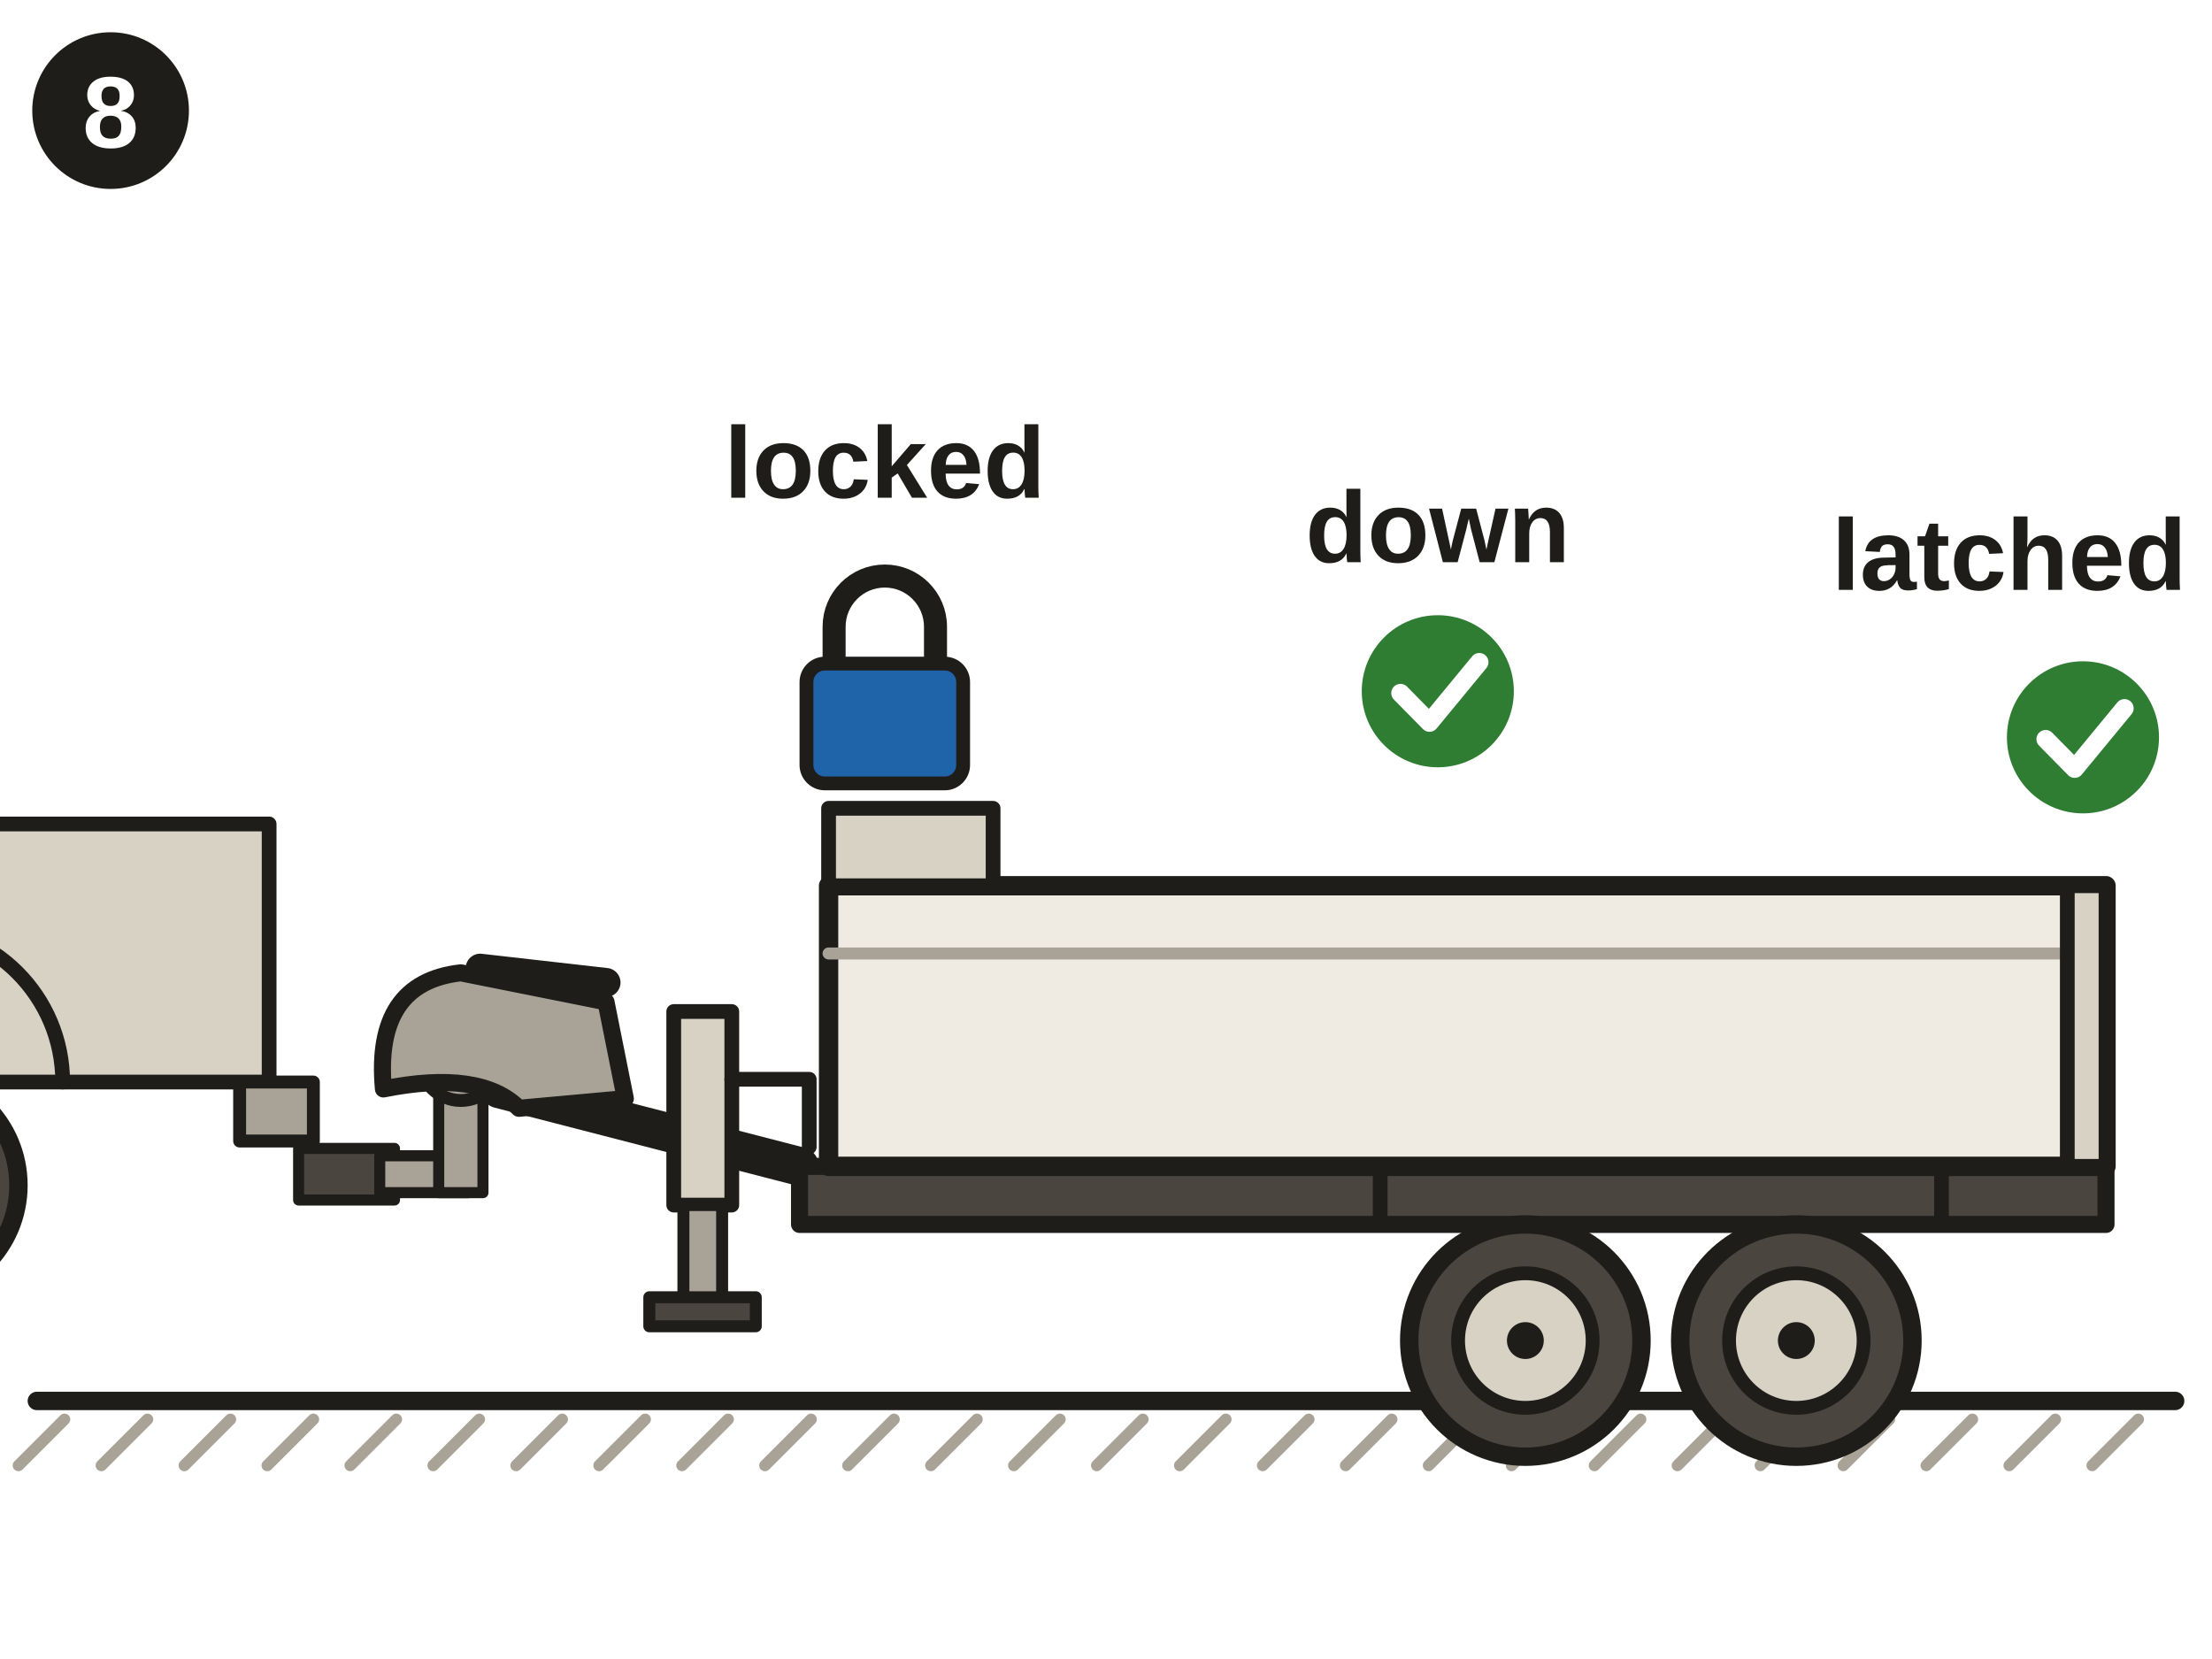
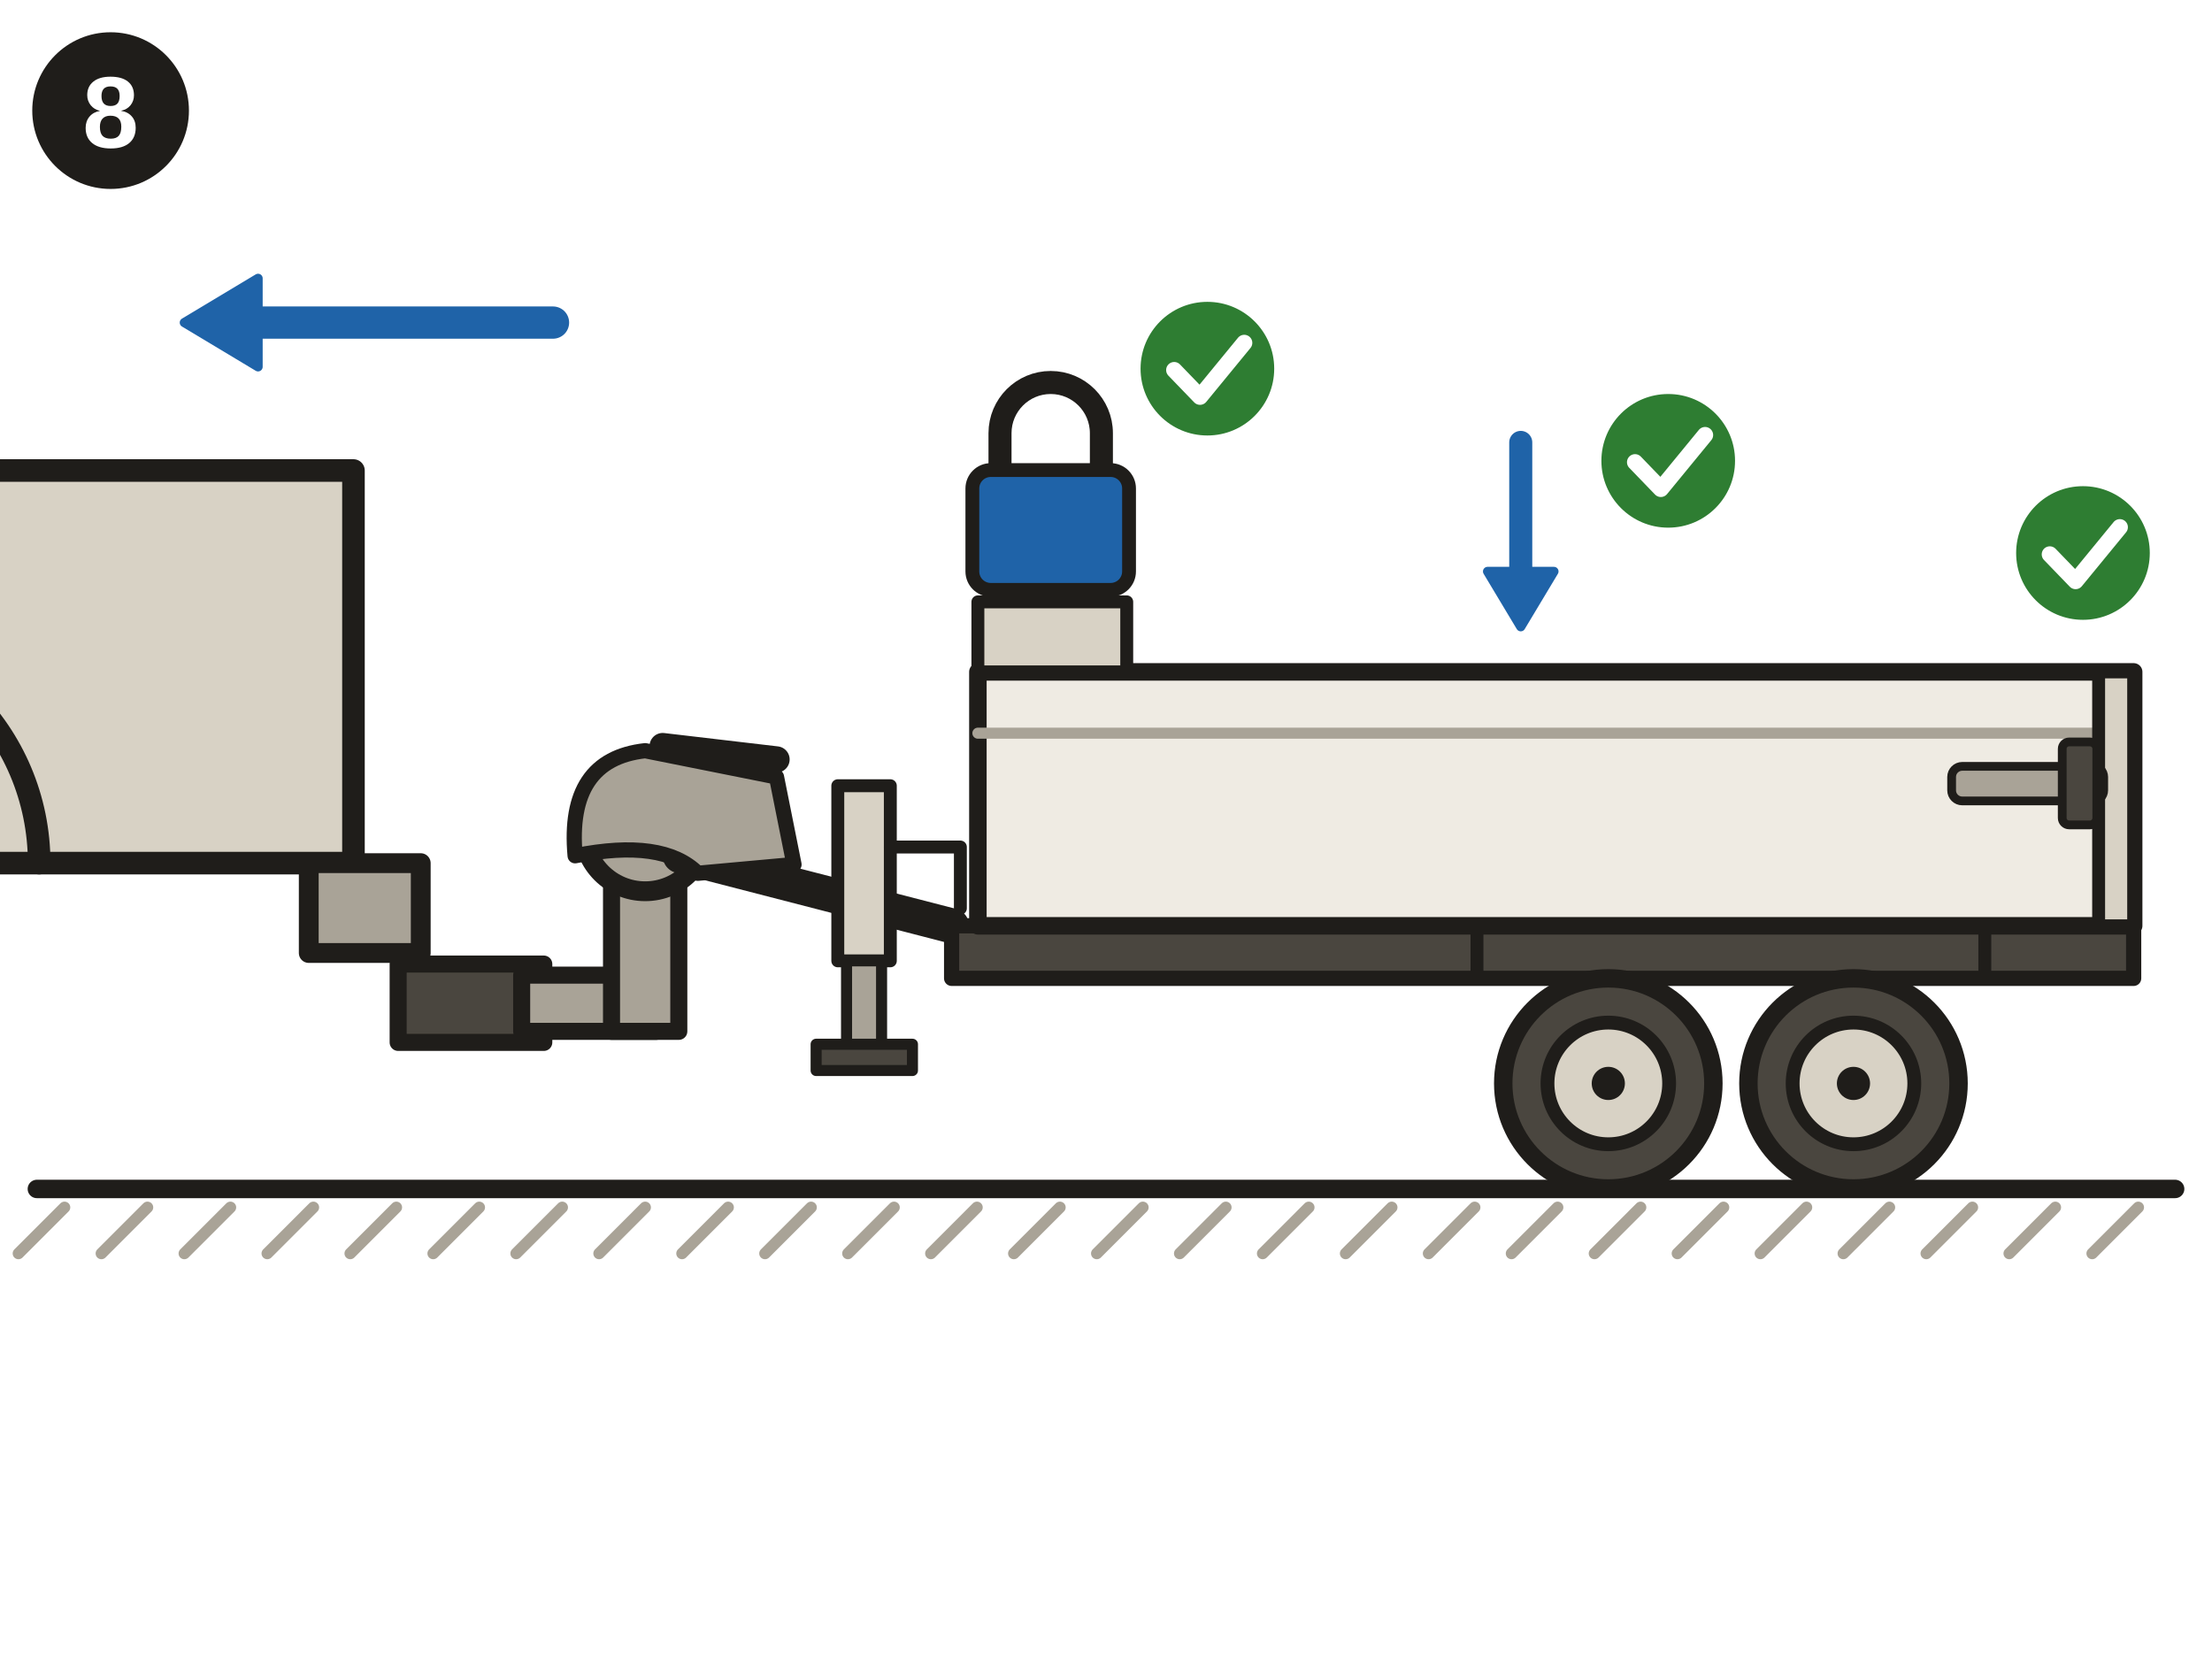
<svg xmlns="http://www.w3.org/2000/svg" viewBox="0 0 480 360" width="480" height="360" role="img" aria-labelledby="14lp-p8-title 14lp-p8-desc">
  <rect x="0" y="0" width="480" height="360" fill="#FFFFFF" />
+   <line x1="8" y1="258" x2="472" y2="258" stroke="#1F1D1A" stroke-width="4" stroke-linecap="round" />
+   <line x1="14" y1="262" x2="4" y2="272" stroke="#A9A397" stroke-width="2.5" stroke-linecap="round" />
+   <line x1="32" y1="262" x2="22" y2="272" stroke="#A9A397" stroke-width="2.5" stroke-linecap="round" />
+   <line x1="50" y1="262" x2="40" y2="272" stroke="#A9A397" stroke-width="2.5" stroke-linecap="round" />
+   <line x1="68" y1="262" x2="58" y2="272" stroke="#A9A397" stroke-width="2.5" stroke-linecap="round" />
+   <line x1="86" y1="262" x2="76" y2="272" stroke="#A9A397" stroke-width="2.5" stroke-linecap="round" />
+   <line x1="104" y1="262" x2="94" y2="272" stroke="#A9A397" stroke-width="2.5" stroke-linecap="round" />
+   <line x1="122" y1="262" x2="112" y2="272" stroke="#A9A397" stroke-width="2.5" stroke-linecap="round" />
+   <line x1="140" y1="262" x2="130" y2="272" stroke="#A9A397" stroke-width="2.5" stroke-linecap="round" />
+   <line x1="158" y1="262" x2="148" y2="272" stroke="#A9A397" stroke-width="2.5" stroke-linecap="round" />
+   <line x1="176" y1="262" x2="166" y2="272" stroke="#A9A397" stroke-width="2.5" stroke-linecap="round" />
+   <line x1="194" y1="262" x2="184" y2="272" stroke="#A9A397" stroke-width="2.5" stroke-linecap="round" />
+   <line x1="212" y1="262" x2="202" y2="272" stroke="#A9A397" stroke-width="2.5" stroke-linecap="round" />
+   <line x1="230" y1="262" x2="220" y2="272" stroke="#A9A397" stroke-width="2.5" stroke-linecap="round" />
+   <line x1="248" y1="262" x2="238" y2="272" stroke="#A9A397" stroke-width="2.5" stroke-linecap="round" />
+   <line x1="266" y1="262" x2="256" y2="272" stroke="#A9A397" stroke-width="2.5" stroke-linecap="round" />
+   <line x1="284" y1="262" x2="274" y2="272" stroke="#A9A397" stroke-width="2.5" stroke-linecap="round" />
+   <line x1="302" y1="262" x2="292" y2="272" stroke="#A9A397" stroke-width="2.5" stroke-linecap="round" />
+   <line x1="320" y1="262" x2="310" y2="272" stroke="#A9A397" stroke-width="2.5" stroke-linecap="round" />
+   <line x1="338" y1="262" x2="328" y2="272" stroke="#A9A397" stroke-width="2.5" stroke-linecap="round" />
+   <line x1="356" y1="262" x2="346" y2="272" stroke="#A9A397" stroke-width="2.5" stroke-linecap="round" />
+   <line x1="374" y1="262" x2="364" y2="272" stroke="#A9A397" stroke-width="2.5" stroke-linecap="round" />
+   <line x1="392" y1="262" x2="382" y2="272" stroke="#A9A397" stroke-width="2.5" stroke-linecap="round" />
+   <line x1="410" y1="262" x2="400" y2="272" stroke="#A9A397" stroke-width="2.5" stroke-linecap="round" />
+   <line x1="428" y1="262" x2="418" y2="272" stroke="#A9A397" stroke-width="2.5" stroke-linecap="round" />
+   <line x1="446" y1="262" x2="436" y2="272" stroke="#A9A397" stroke-width="2.5" stroke-linecap="round" />
+   <line x1="464" y1="262" x2="454" y2="272" stroke="#A9A397" stroke-width="2.5" stroke-linecap="round" />
+   <path d="M-140 102.1 L76.7 102.1 L76.7 187.3 L-140 187.3" fill="#D8D2C5" stroke="#1F1D1A" stroke-width="4.9" stroke-linecap="round" stroke-linejoin="round" />
+   <circle cx="-42.6" cy="221.4" r="36.5" fill="#4A463F" stroke="#1F1D1A" stroke-width="4" />
+   <circle cx="-42.6" cy="221.4" r="21.2" fill="#D8D2C5" stroke="#1F1D1A" stroke-width="3" />
+   <circle cx="-42.6" cy="221.4" r="5.8" fill="#1F1D1A" stroke="none" stroke-width="4" />
+   <path d="M-93.7 187.3 A51.1 51.1 0 0 1 8.5 187.3" fill="none" stroke="#1F1D1A" stroke-width="4.9" stroke-linecap="round" stroke-linejoin="round" />
+   <rect x="67" y="187.3" width="24.3" height="19.5" rx="0" fill="#A9A397" stroke="#1F1D1A" stroke-width="4.3" stroke-linejoin="round" />
+   <rect x="86.4" y="209.2" width="31.6" height="17" rx="0" fill="#4A463F" stroke="#1F1D1A" stroke-width="3.7" stroke-linejoin="round" />
+   <rect x="113.2" y="211.6" width="29.2" height="12.2" rx="0" fill="#A9A397" stroke="#1F1D1A" stroke-width="3.7" stroke-linejoin="round" />
+   <rect x="132.7" y="192.2" width="14.6" height="31.6" rx="0" fill="#A9A397" stroke="#1F1D1A" stroke-width="3.7" stroke-linejoin="round" />
+   <circle cx="140" cy="180" r="13.4" fill="#A9A397" stroke="#1F1D1A" stroke-width="4.3" />
+   <path d="M147.6 185.7 L206.5 200.9" fill="none" stroke="#1F1D1A" stroke-width="7.6" stroke-linecap="round" stroke-linejoin="round" />
+   <path d="M124.8 185.7 Q122.9 164.8 140 162.9 L168.5 168.6 L172.3 187.6 L151.4 189.5 Q143.8 181.9 124.8 185.7 Z" fill="#A9A397" stroke="#1F1D1A" stroke-width="3.3" stroke-linecap="round" stroke-linejoin="round" />
+   <path d="M143.8 161.9 L168.5 164.8" fill="none" stroke="#1F1D1A" stroke-width="5.7" stroke-linecap="round" stroke-linejoin="round" />
+   <rect x="181.8" y="170.5" width="11.4" height="38" rx="0" fill="#D8D2C5" stroke="#1F1D1A" stroke-width="2.8" stroke-linejoin="round" />
+   <rect x="183.7" y="208.5" width="7.6" height="20.9" rx="0" fill="#A9A397" stroke="#1F1D1A" stroke-width="2.4" stroke-linejoin="round" />
+   <rect x="177.1" y="226.6" width="20.9" height="5.7" rx="0" fill="#4A463F" stroke="#1F1D1A" stroke-width="2.4" stroke-linejoin="round" />
+   <path d="M193.2 183.8 l15.2 0 l0 13.3" fill="none" stroke="#1F1D1A" stroke-width="2.8" stroke-linecap="round" stroke-linejoin="round" />
+   <rect x="206.5" y="200.9" width="256.5" height="11.4" rx="0" fill="#4A463F" stroke="#1F1D1A" stroke-width="3.3" stroke-linejoin="round" />
+   <circle cx="349" cy="235.1" r="22.8" fill="#4A463F" stroke="#1F1D1A" stroke-width="4" />
+   <circle cx="349" cy="235.1" r="13.2" fill="#D8D2C5" stroke="#1F1D1A" stroke-width="3" />
+   <circle cx="349" cy="235.1" r="3.6" fill="#1F1D1A" stroke="none" stroke-width="4" />
+   <circle cx="402.2" cy="235.1" r="22.8" fill="#4A463F" stroke="#1F1D1A" stroke-width="4" />
+   <circle cx="402.2" cy="235.1" r="13.2" fill="#D8D2C5" stroke="#1F1D1A" stroke-width="3" />
+   <circle cx="402.2" cy="235.1" r="3.6" fill="#1F1D1A" stroke="none" stroke-width="4" />
+   <path d="M320.5 212.3 L320.5 200.9 L430.7 200.9 L430.7 212.3" fill="none" stroke="#1F1D1A" stroke-width="2.8" stroke-linecap="round" stroke-linejoin="round" />
+   <g transform="rotate(0 463 200.9)">
+     <rect x="212.2" y="145.8" width="250.8" height="55.1" rx="0" fill="#EFEBE3" stroke="#1F1D1A" stroke-width="3.8" stroke-linejoin="round" />
+     <rect x="212.2" y="130.6" width="32.3" height="15.2" rx="0" fill="#D8D2C5" stroke="#1F1D1A" stroke-width="2.8" stroke-linejoin="round" />
+     <line x1="212.2" y1="159.1" x2="463" y2="159.1" stroke="#A9A397" stroke-width="2.4" stroke-linecap="round" />
+     <rect x="455.4" y="145.8" width="7.6" height="55.1" rx="0" fill="#D8D2C5" stroke="#1F1D1A" stroke-width="2.8" stroke-linejoin="round" />
+   </g>
+   <line x1="330" y1="96" x2="330" y2="124" stroke="#1F63A8" stroke-width="5" stroke-linecap="round" />
+   <polygon points="330,136 337.2,124 322.8,124" fill="#1F63A8" stroke="#1F63A8" stroke-width="2" stroke-linejoin="round" />
+   <circle cx="362" cy="100" r="16" fill="#2E7D32" stroke="#FFFFFF" stroke-width="3" />
+   <path d="M354.8 100.3 L360.4 106.1 L370 94.4" fill="none" stroke="#FFFFFF" stroke-width="3.5" stroke-linecap="round" stroke-linejoin="round" />
+   <rect x="423.5" y="166.3" width="33" height="7.5" rx="2.3" fill="#A9A397" stroke="#1F1D1A" stroke-width="1.9" stroke-linejoin="round" />
+   <rect x="447.5" y="161" width="7.5" height="18" rx="1.5" fill="#4A463F" stroke="#1F1D1A" stroke-width="1.9" stroke-linejoin="round" />
+   <circle cx="452" cy="120" r="16" fill="#2E7D32" stroke="#FFFFFF" stroke-width="3" />
+   <path d="M444.8 120.3 L450.4 126.1 L460 114.4" fill="none" stroke="#FFFFFF" stroke-width="3.5" stroke-linecap="round" stroke-linejoin="round" />
+   <path d="M217 104 L217 94 A11 11 0 0 1 239 94 L239 104" fill="none" stroke="#1F1D1A" stroke-width="5" stroke-linecap="round" stroke-linejoin="round" />
+   <rect x="211" y="102" width="34" height="26" rx="4" fill="#1F63A8" stroke="#1F1D1A" stroke-width="3" stroke-linejoin="round" />
+   <circle cx="262" cy="80" r="16" fill="#2E7D32" stroke="#FFFFFF" stroke-width="3" />
+   <path d="M254.8 80.3 L260.4 86.1 L270 74.4" fill="none" stroke="#FFFFFF" stroke-width="3.5" stroke-linecap="round" stroke-linejoin="round" />
+   <line x1="120" y1="70" x2="56" y2="70" stroke="#1F63A8" stroke-width="7" stroke-linecap="round" />
+   <polygon points="40,70 56,79.6 56,60.4" fill="#1F63A8" stroke="#1F63A8" stroke-width="2" stroke-linejoin="round" />
  <circle cx="24" cy="24" r="17" fill="#1F1D1A" stroke="none" stroke-width="4" />
-   <text x="24" y="32" font-family="Segoe UI, Arial, Helvetica, sans-serif" font-size="22" font-weight="700" text-anchor="middle" fill="#FFFFFF">8</text>
-   <line x1="8" y1="304" x2="472" y2="304" stroke="#1F1D1A" stroke-width="4" stroke-linecap="round" />
-   <line x1="14" y1="308" x2="4" y2="318" stroke="#A9A397" stroke-width="2.5" stroke-linecap="round" />
-   <line x1="32" y1="308" x2="22" y2="318" stroke="#A9A397" stroke-width="2.5" stroke-linecap="round" />
-   <line x1="50" y1="308" x2="40" y2="318" stroke="#A9A397" stroke-width="2.5" stroke-linecap="round" />
-   <line x1="68" y1="308" x2="58" y2="318" stroke="#A9A397" stroke-width="2.5" stroke-linecap="round" />
-   <line x1="86" y1="308" x2="76" y2="318" stroke="#A9A397" stroke-width="2.5" stroke-linecap="round" />
-   <line x1="104" y1="308" x2="94" y2="318" stroke="#A9A397" stroke-width="2.5" stroke-linecap="round" />
-   <line x1="122" y1="308" x2="112" y2="318" stroke="#A9A397" stroke-width="2.5" stroke-linecap="round" />
-   <line x1="140" y1="308" x2="130" y2="318" stroke="#A9A397" stroke-width="2.5" stroke-linecap="round" />
-   <line x1="158" y1="308" x2="148" y2="318" stroke="#A9A397" stroke-width="2.5" stroke-linecap="round" />
-   <line x1="176" y1="308" x2="166" y2="318" stroke="#A9A397" stroke-width="2.5" stroke-linecap="round" />
-   <line x1="194" y1="308" x2="184" y2="318" stroke="#A9A397" stroke-width="2.5" stroke-linecap="round" />
-   <line x1="212" y1="308" x2="202" y2="318" stroke="#A9A397" stroke-width="2.5" stroke-linecap="round" />
-   <line x1="230" y1="308" x2="220" y2="318" stroke="#A9A397" stroke-width="2.5" stroke-linecap="round" />
-   <line x1="248" y1="308" x2="238" y2="318" stroke="#A9A397" stroke-width="2.5" stroke-linecap="round" />
-   <line x1="266" y1="308" x2="256" y2="318" stroke="#A9A397" stroke-width="2.5" stroke-linecap="round" />
-   <line x1="284" y1="308" x2="274" y2="318" stroke="#A9A397" stroke-width="2.5" stroke-linecap="round" />
-   <line x1="302" y1="308" x2="292" y2="318" stroke="#A9A397" stroke-width="2.5" stroke-linecap="round" />
-   <line x1="320" y1="308" x2="310" y2="318" stroke="#A9A397" stroke-width="2.5" stroke-linecap="round" />
-   <line x1="338" y1="308" x2="328" y2="318" stroke="#A9A397" stroke-width="2.5" stroke-linecap="round" />
-   <line x1="356" y1="308" x2="346" y2="318" stroke="#A9A397" stroke-width="2.5" stroke-linecap="round" />
-   <line x1="374" y1="308" x2="364" y2="318" stroke="#A9A397" stroke-width="2.5" stroke-linecap="round" />
-   <line x1="392" y1="308" x2="382" y2="318" stroke="#A9A397" stroke-width="2.5" stroke-linecap="round" />
-   <line x1="410" y1="308" x2="400" y2="318" stroke="#A9A397" stroke-width="2.5" stroke-linecap="round" />
-   <line x1="428" y1="308" x2="418" y2="318" stroke="#A9A397" stroke-width="2.5" stroke-linecap="round" />
-   <line x1="446" y1="308" x2="436" y2="318" stroke="#A9A397" stroke-width="2.5" stroke-linecap="round" />
-   <line x1="464" y1="308" x2="454" y2="318" stroke="#A9A397" stroke-width="2.5" stroke-linecap="round" />
-   <path d="M-84 178.8 L58.4 178.8 L58.4 234.8 L-84 234.8" fill="#D8D2C5" stroke="#1F1D1A" stroke-width="3.2" stroke-linecap="round" stroke-linejoin="round" />
-   <circle cx="-20" cy="257.2" r="24" fill="#4A463F" stroke="#1F1D1A" stroke-width="4" />
-   <circle cx="-20" cy="257.2" r="13.9" fill="#D8D2C5" stroke="#1F1D1A" stroke-width="3" />
-   <circle cx="-20" cy="257.2" r="3.8" fill="#1F1D1A" stroke="none" stroke-width="4" />
-   <path d="M-53.6 234.8 A33.6 33.6 0 0 1 13.6 234.8" fill="none" stroke="#1F1D1A" stroke-width="3.2" stroke-linecap="round" stroke-linejoin="round" />
-   <rect x="52" y="234.8" width="16" height="12.8" rx="0" fill="#A9A397" stroke="#1F1D1A" stroke-width="2.8" stroke-linejoin="round" />
-   <rect x="64.8" y="249.2" width="20.8" height="11.2" rx="0" fill="#4A463F" stroke="#1F1D1A" stroke-width="2.4" stroke-linejoin="round" />
-   <rect x="82.4" y="250.8" width="19.2" height="8" rx="0" fill="#A9A397" stroke="#1F1D1A" stroke-width="2.4" stroke-linejoin="round" />
-   <rect x="95.2" y="238" width="9.6" height="20.8" rx="0" fill="#A9A397" stroke="#1F1D1A" stroke-width="2.4" stroke-linejoin="round" />
-   <circle cx="100" cy="230" r="8.8" fill="#A9A397" stroke="#1F1D1A" stroke-width="2.8" />
-   <path d="M108.4 236.3 L173.5 253.1" fill="none" stroke="#1F1D1A" stroke-width="8.4" stroke-linecap="round" stroke-linejoin="round" />
-   <path d="M83.2 236.3 Q81.1 213.2 100 211.1 L131.5 217.4 L135.7 238.4 L112.6 240.5 Q104.2 232.1 83.2 236.3 Z" fill="#A9A397" stroke="#1F1D1A" stroke-width="3.7" stroke-linecap="round" stroke-linejoin="round" />
-   <path d="M104.2 210.1 L131.5 213.2" fill="none" stroke="#1F1D1A" stroke-width="6.3" stroke-linecap="round" stroke-linejoin="round" />
-   <rect x="146.2" y="219.5" width="12.6" height="42" rx="0" fill="#D8D2C5" stroke="#1F1D1A" stroke-width="3.2" stroke-linejoin="round" />
-   <rect x="148.3" y="261.5" width="8.4" height="23.1" rx="0" fill="#A9A397" stroke="#1F1D1A" stroke-width="2.6" stroke-linejoin="round" />
-   <rect x="140.9" y="281.5" width="23.1" height="6.3" rx="0" fill="#4A463F" stroke="#1F1D1A" stroke-width="2.6" stroke-linejoin="round" />
-   <path d="M158.8 234.2 l16.8 0 l0 14.7" fill="none" stroke="#1F1D1A" stroke-width="3.2" stroke-linecap="round" stroke-linejoin="round" />
-   <rect x="173.5" y="253.1" width="283.5" height="12.6" rx="0" fill="#4A463F" stroke="#1F1D1A" stroke-width="3.7" stroke-linejoin="round" />
-   <circle cx="331" cy="290.9" r="25.2" fill="#4A463F" stroke="#1F1D1A" stroke-width="4" />
-   <circle cx="331" cy="290.9" r="14.6" fill="#D8D2C5" stroke="#1F1D1A" stroke-width="3" />
-   <circle cx="331" cy="290.9" r="4" fill="#1F1D1A" stroke="none" stroke-width="4" />
-   <circle cx="389.8" cy="290.9" r="25.2" fill="#4A463F" stroke="#1F1D1A" stroke-width="4" />
-   <circle cx="389.8" cy="290.9" r="14.6" fill="#D8D2C5" stroke="#1F1D1A" stroke-width="3" />
-   <circle cx="389.8" cy="290.9" r="4" fill="#1F1D1A" stroke="none" stroke-width="4" />
-   <path d="M299.5 265.7 L299.5 253.1 L421.3 253.1 L421.3 265.7" fill="none" stroke="#1F1D1A" stroke-width="3.2" stroke-linecap="round" stroke-linejoin="round" />
-   <g transform="rotate(0 457 253.1)">
-     <rect x="179.8" y="192.2" width="277.2" height="60.9" rx="0" fill="#EFEBE3" stroke="#1F1D1A" stroke-width="4.2" stroke-linejoin="round" />
-     <rect x="179.8" y="175.4" width="35.7" height="16.8" rx="0" fill="#D8D2C5" stroke="#1F1D1A" stroke-width="3.2" stroke-linejoin="round" />
-     <line x1="179.8" y1="206.9" x2="457" y2="206.9" stroke="#A9A397" stroke-width="2.6" stroke-linecap="round" />
-     <rect x="448.6" y="192.2" width="8.4" height="60.9" rx="0" fill="#D8D2C5" stroke="#1F1D1A" stroke-width="3.2" stroke-linejoin="round" />
-   </g>
-   <circle cx="312" cy="150" r="18" fill="#2E7D32" stroke="#FFFFFF" stroke-width="3" />
-   <path d="M303.9 150.4 L310.2 156.8 L321 143.7" fill="none" stroke="#FFFFFF" stroke-width="4" stroke-linecap="round" stroke-linejoin="round" />
-   <text x="312" y="122" font-family="Segoe UI, Arial, Helvetica, sans-serif" font-size="22" font-weight="700" text-anchor="middle" fill="none" stroke="#FFFFFF" stroke-width="6" stroke-linejoin="round">down</text>
-   <text x="312" y="122" font-family="Segoe UI, Arial, Helvetica, sans-serif" font-size="22" font-weight="700" text-anchor="middle" fill="#1F1D1A">down</text>
-   <circle cx="452" cy="160" r="18" fill="#2E7D32" stroke="#FFFFFF" stroke-width="3" />
-   <path d="M443.9 160.4 L450.2 166.8 L461 153.7" fill="none" stroke="#FFFFFF" stroke-width="4" stroke-linecap="round" stroke-linejoin="round" />
-   <text x="436" y="128" font-family="Segoe UI, Arial, Helvetica, sans-serif" font-size="22" font-weight="700" text-anchor="middle" fill="none" stroke="#FFFFFF" stroke-width="6" stroke-linejoin="round">latched</text>
-   <text x="436" y="128" font-family="Segoe UI, Arial, Helvetica, sans-serif" font-size="22" font-weight="700" text-anchor="middle" fill="#1F1D1A">latched</text>
-   <path d="M181 146 L181 136 A11 11 0 0 1 203 136 L203 146" fill="none" stroke="#1F1D1A" stroke-width="5" stroke-linecap="round" stroke-linejoin="round" />
-   <rect x="175" y="144" width="34" height="26" rx="4" fill="#1F63A8" stroke="#1F1D1A" stroke-width="3" stroke-linejoin="round" />
-   <text x="192" y="108" font-family="Segoe UI, Arial, Helvetica, sans-serif" font-size="22" font-weight="700" text-anchor="middle" fill="none" stroke="#FFFFFF" stroke-width="6" stroke-linejoin="round">locked</text>
-   <text x="192" y="108" font-family="Segoe UI, Arial, Helvetica, sans-serif" font-size="22" font-weight="700" text-anchor="middle" fill="#1F1D1A">locked</text>
+   <text class="seq" x="24" y="32" font-family="Segoe UI, Arial, Helvetica, sans-serif" font-size="22" font-weight="700" text-anchor="middle" fill="#FFFFFF">8</text>
</svg>
